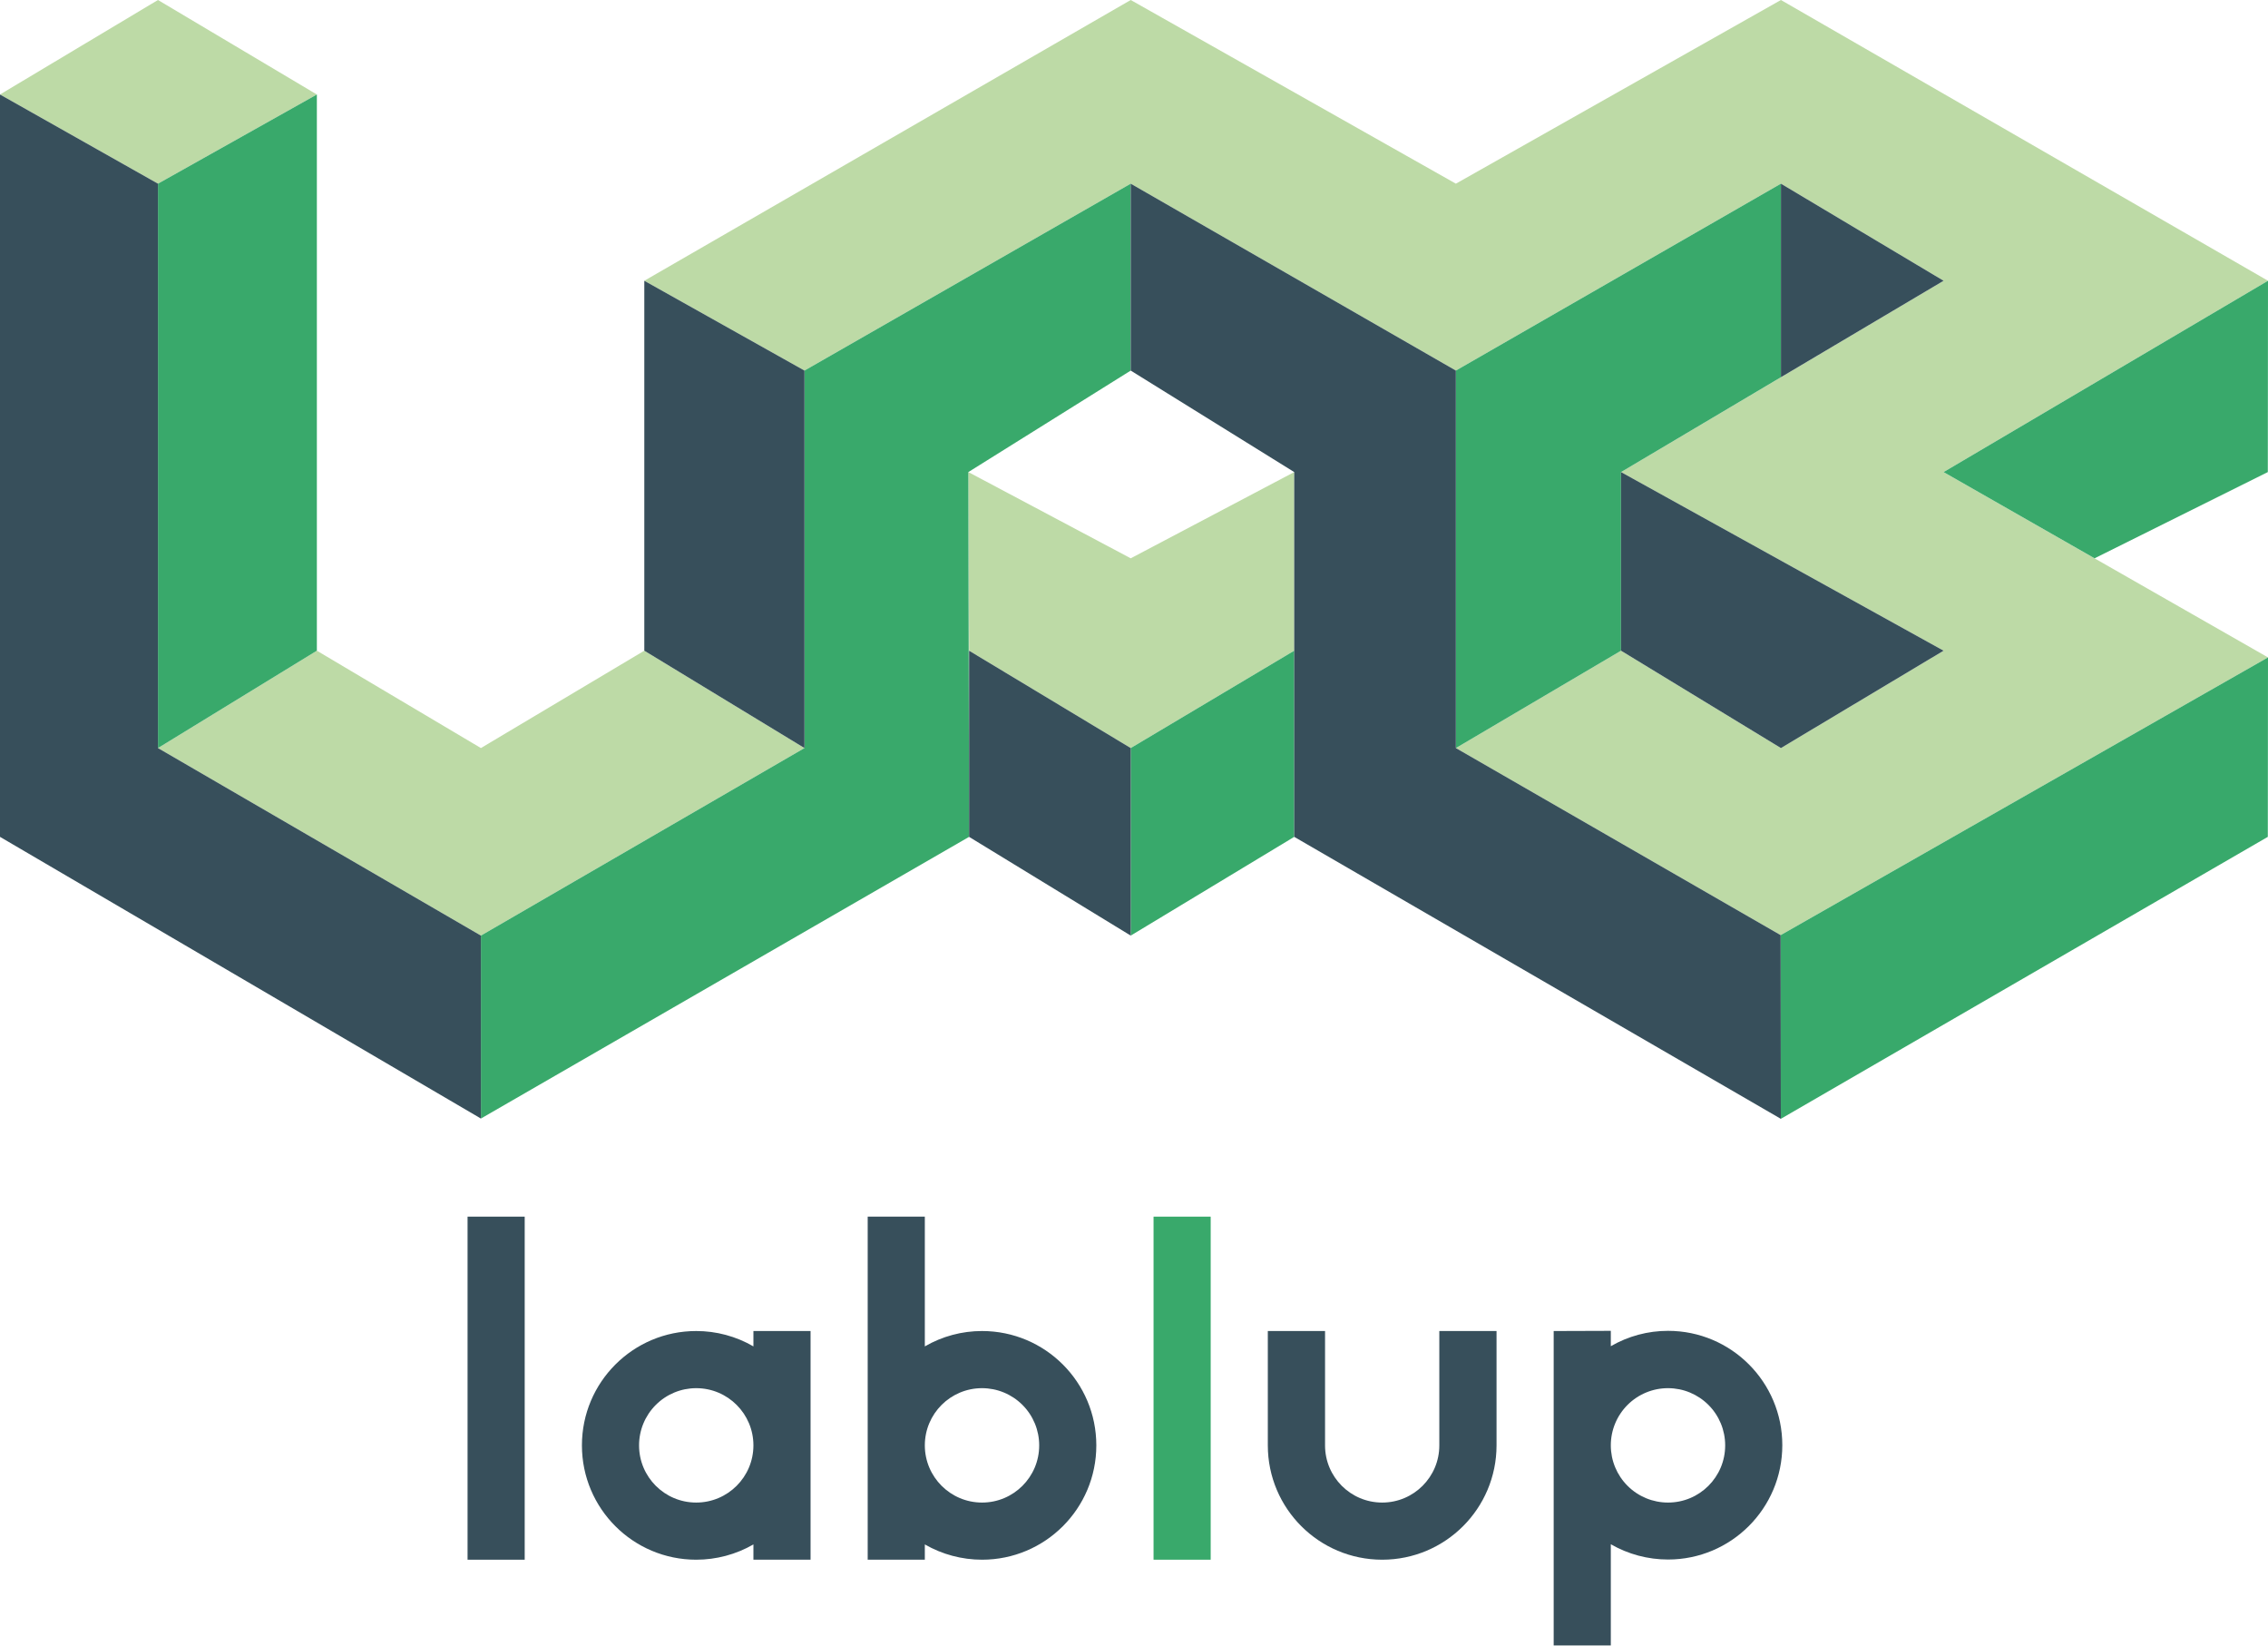
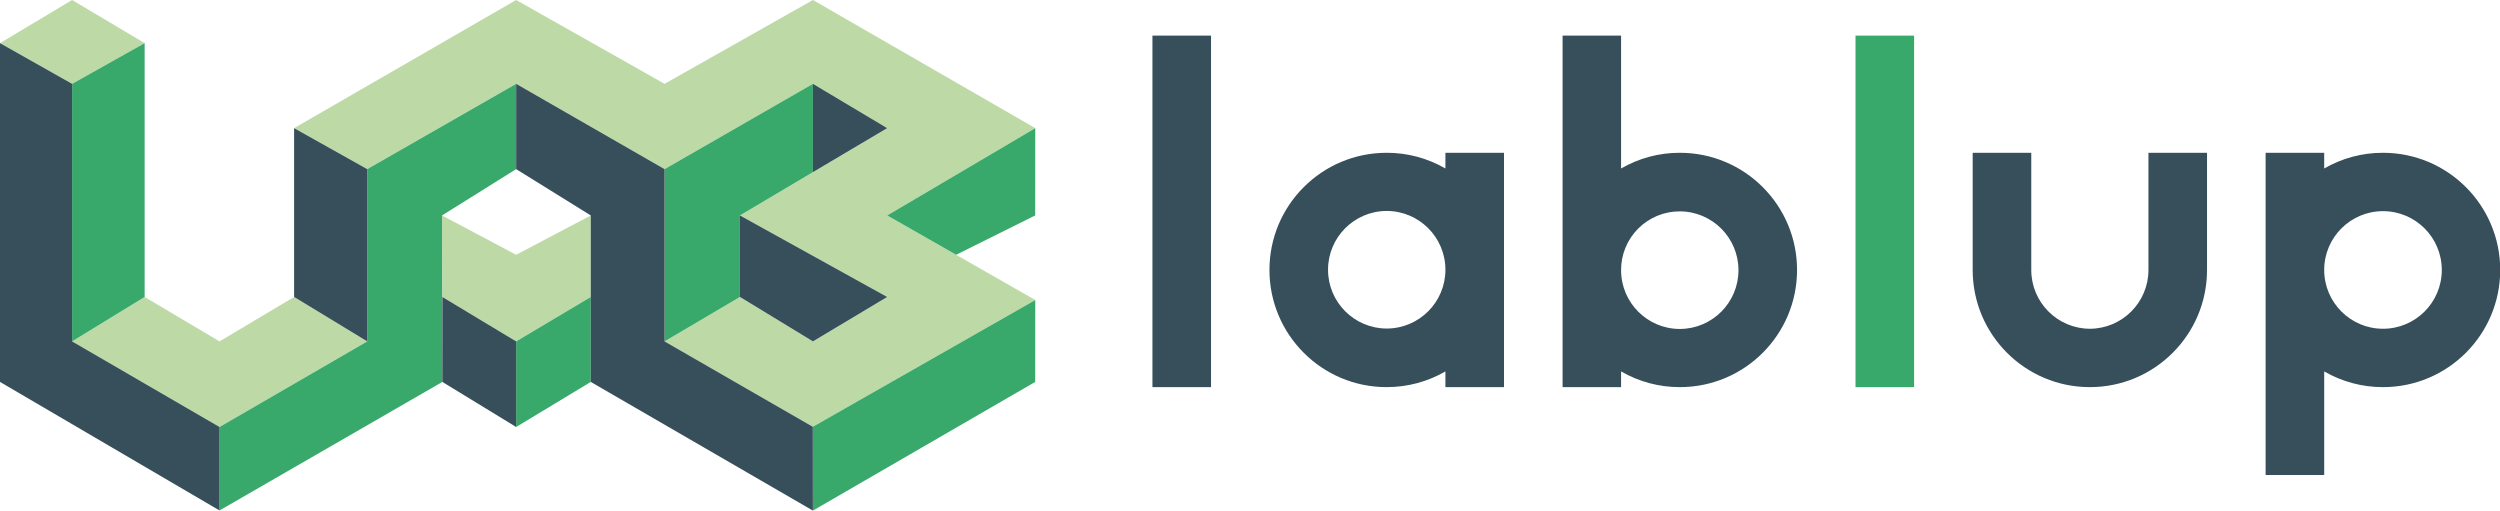
- <svg xmlns="http://www.w3.org/2000/svg" id="Layer_1" data-name="Layer 1" viewBox="0 0 246.51 178.81">
+ <svg xmlns="http://www.w3.org/2000/svg" id="Layer_1" data-name="Layer 1" viewBox="0 0 595.28 121.58">
  <defs>
    <style>.cls-1{fill:#bddaa6;}.cls-2{fill:#39a96b;}.cls-3{fill:#38a96b;}.cls-4{fill:#374f5b;}</style>
  </defs>
  <polygon class="cls-1" points="0 10.27 17.17 19.96 34.44 10.27 17.17 0 0 10.27" />
  <polygon class="cls-1" points="52.27 81.29 70.03 70.71 87.44 81.29 52.27 101.67 17.17 81.29 34.44 70.71 52.27 81.29" />
  <polygon class="cls-1" points="87.44 40.27 122.9 19.96 158.24 40.27 193.57 19.96 211.25 30.51 176.19 51.3 211.25 70.71 193.57 81.29 176.19 70.71 158.24 81.29 193.54 101.62 246.51 71.44 211.25 51.3 246.51 30.51 193.57 0 158.24 19.96 122.9 0 70.03 30.51 87.44 40.27" />
  <polygon class="cls-1" points="105.25 51.3 122.9 60.67 140.67 51.3 140.67 70.71 122.9 81.29 105.33 70.71 105.25 51.3" />
  <polygon class="cls-2" points="17.17 81.29 34.44 70.71 34.44 10.27 17.17 19.96 17.17 81.29" />
  <polygon class="cls-2" points="87.44 40.27 122.9 19.96 122.9 40.27 105.25 51.3 105.33 90.94 52.27 121.55 52.27 101.67 87.44 81.29 87.44 40.27" />
  <polygon class="cls-2" points="158.24 40.27 193.57 19.96 193.57 40.99 176.19 51.3 176.19 70.71 158.24 81.29 158.24 40.27" />
  <polygon class="cls-3" points="193.54 101.62 246.51 71.44 246.49 90.94 193.56 121.58 193.54 101.62" />
  <polygon class="cls-3" points="122.9 81.29 140.67 70.71 140.67 90.94 122.9 101.67 122.9 81.29" />
  <polygon class="cls-4" points="0 10.27 17.17 19.96 17.17 81.29 52.27 101.67 52.27 121.55 0 90.94 0 10.27" />
  <polygon class="cls-4" points="70.03 30.51 87.44 40.27 87.44 81.29 70.03 70.71 70.03 30.51" />
  <polygon class="cls-4" points="122.9 19.96 158.24 40.27 158.24 81.29 193.54 101.62 193.56 121.58 140.67 90.94 140.67 51.3 122.9 40.27 122.9 19.96" />
  <polygon class="cls-4" points="105.33 70.71 122.9 81.29 122.9 101.67 105.33 90.94 105.33 70.71" />
  <polygon class="cls-4" points="193.57 19.96 193.57 40.99 211.25 30.51 193.57 19.96" />
  <polygon class="cls-4" points="176.19 51.3 211.25 70.71 193.57 81.29 176.19 70.71 176.19 51.3" />
  <polygon class="cls-2" points="211.25 51.3 227.66 60.67 246.49 51.3 246.51 30.51 211.25 51.3" />
-   <rect class="cls-4" x="50.82" y="132.21" width="6.21" height="37.28" />
-   <rect class="cls-2" x="125.38" y="132.21" width="6.21" height="37.28" />
-   <path class="cls-4" d="M81.89,144.64v1.67a12.36,12.36,0,0,0-6.22-1.67h0a12.42,12.42,0,0,0-12.42,12.43h0a12.42,12.42,0,0,0,12.42,12.42h0a12.46,12.46,0,0,0,6.22-1.66v1.66H88.1V157.07h0V144.64Zm-6.22,18.64h0a6.21,6.21,0,0,1-6.21-6.21h0a6.21,6.21,0,0,1,6.21-6.22h0a6.22,6.22,0,0,1,6.22,6.22h0A6.22,6.22,0,0,1,75.67,163.28Z" />
-   <path class="cls-4" d="M100.52,169.49v-1.66a12.46,12.46,0,0,0,6.22,1.66h0a12.42,12.42,0,0,0,12.42-12.42h0a12.42,12.42,0,0,0-12.42-12.43h0a12.36,12.36,0,0,0-6.22,1.67v-14.1H94.31v24.86h0v12.42Zm6.22-18.64h0a6.21,6.21,0,0,1,6.21,6.22h0a6.21,6.21,0,0,1-6.21,6.21h0a6.22,6.22,0,0,1-6.22-6.21h0A6.22,6.22,0,0,1,106.74,150.85Z" />
-   <path class="cls-4" d="M168.87,144.64v12.43h0v21.74h6.21v-11a12.46,12.46,0,0,0,6.22,1.66h0a12.42,12.42,0,0,0,12.42-12.42h0a12.42,12.42,0,0,0-12.42-12.43h0a12.36,12.36,0,0,0-6.22,1.67v-1.67Zm6.21,12.43h0a6.21,6.21,0,0,1,6.22-6.22h0a6.21,6.21,0,0,1,6.21,6.22h0a6.21,6.21,0,0,1-6.21,6.21h0A6.21,6.21,0,0,1,175.08,157.07Z" />
-   <path class="cls-4" d="M156.44,144.64v12.43a6.21,6.21,0,0,1-6.21,6.21h0a6.21,6.21,0,0,1-6.21-6.21V144.64H137.8v12.43a12.43,12.43,0,0,0,12.43,12.42h0a12.43,12.43,0,0,0,12.43-12.42V144.64Z" />
+   <rect class="cls-4" x="274.41" y="8.48" width="13.95" height="83.7" />
+   <rect class="cls-2" x="441.82" y="8.48" width="13.95" height="83.7" />
+   <path class="cls-4" d="M344.17,36.38v3.74a27.75,27.75,0,0,0-14-3.74h0a27.9,27.9,0,0,0-27.9,27.9h0a27.9,27.9,0,0,0,27.9,27.9h0a27.85,27.85,0,0,0,14-3.74v3.74h13.95V64.28h0V36.38Zm-14,41.85h0a14,14,0,0,1-13.95-14h0a14,14,0,0,1,13.95-14h0a14,14,0,0,1,14,14h0A14,14,0,0,1,330.21,78.23Z" />
+   <path class="cls-4" d="M386,92.18V88.44a27.78,27.78,0,0,0,14,3.74h0a27.9,27.9,0,0,0,27.9-27.9h0A27.9,27.9,0,0,0,400,36.38h0a27.68,27.68,0,0,0-14,3.74V8.48H372.07v55.8h0v27.9Zm14-41.85h0a14,14,0,0,1,13.95,14h0a14,14,0,0,1-13.95,14h0a14,14,0,0,1-14-14h0A13.94,13.94,0,0,1,400,50.33Z" />
+   <path class="cls-4" d="M539.47,36.38v27.9h0v48.83h13.95V88.44a27.84,27.84,0,0,0,14,3.74h0a27.91,27.91,0,0,0,27.91-27.9h0a27.91,27.91,0,0,0-27.91-27.9h0a27.74,27.74,0,0,0-14,3.74V36.38Zm13.95,27.9h0a14,14,0,0,1,14-14h0a14,14,0,0,1,14,14h0a14,14,0,0,1-14,14h0A14,14,0,0,1,553.42,64.28Z" />
+   <path class="cls-4" d="M511.57,36.38v27.9a14,14,0,0,1-13.95,14h0a14,14,0,0,1-13.95-14V36.38H469.72v27.9a27.9,27.9,0,0,0,27.9,27.9h0a27.9,27.9,0,0,0,27.9-27.9V36.38Z" />
</svg>
